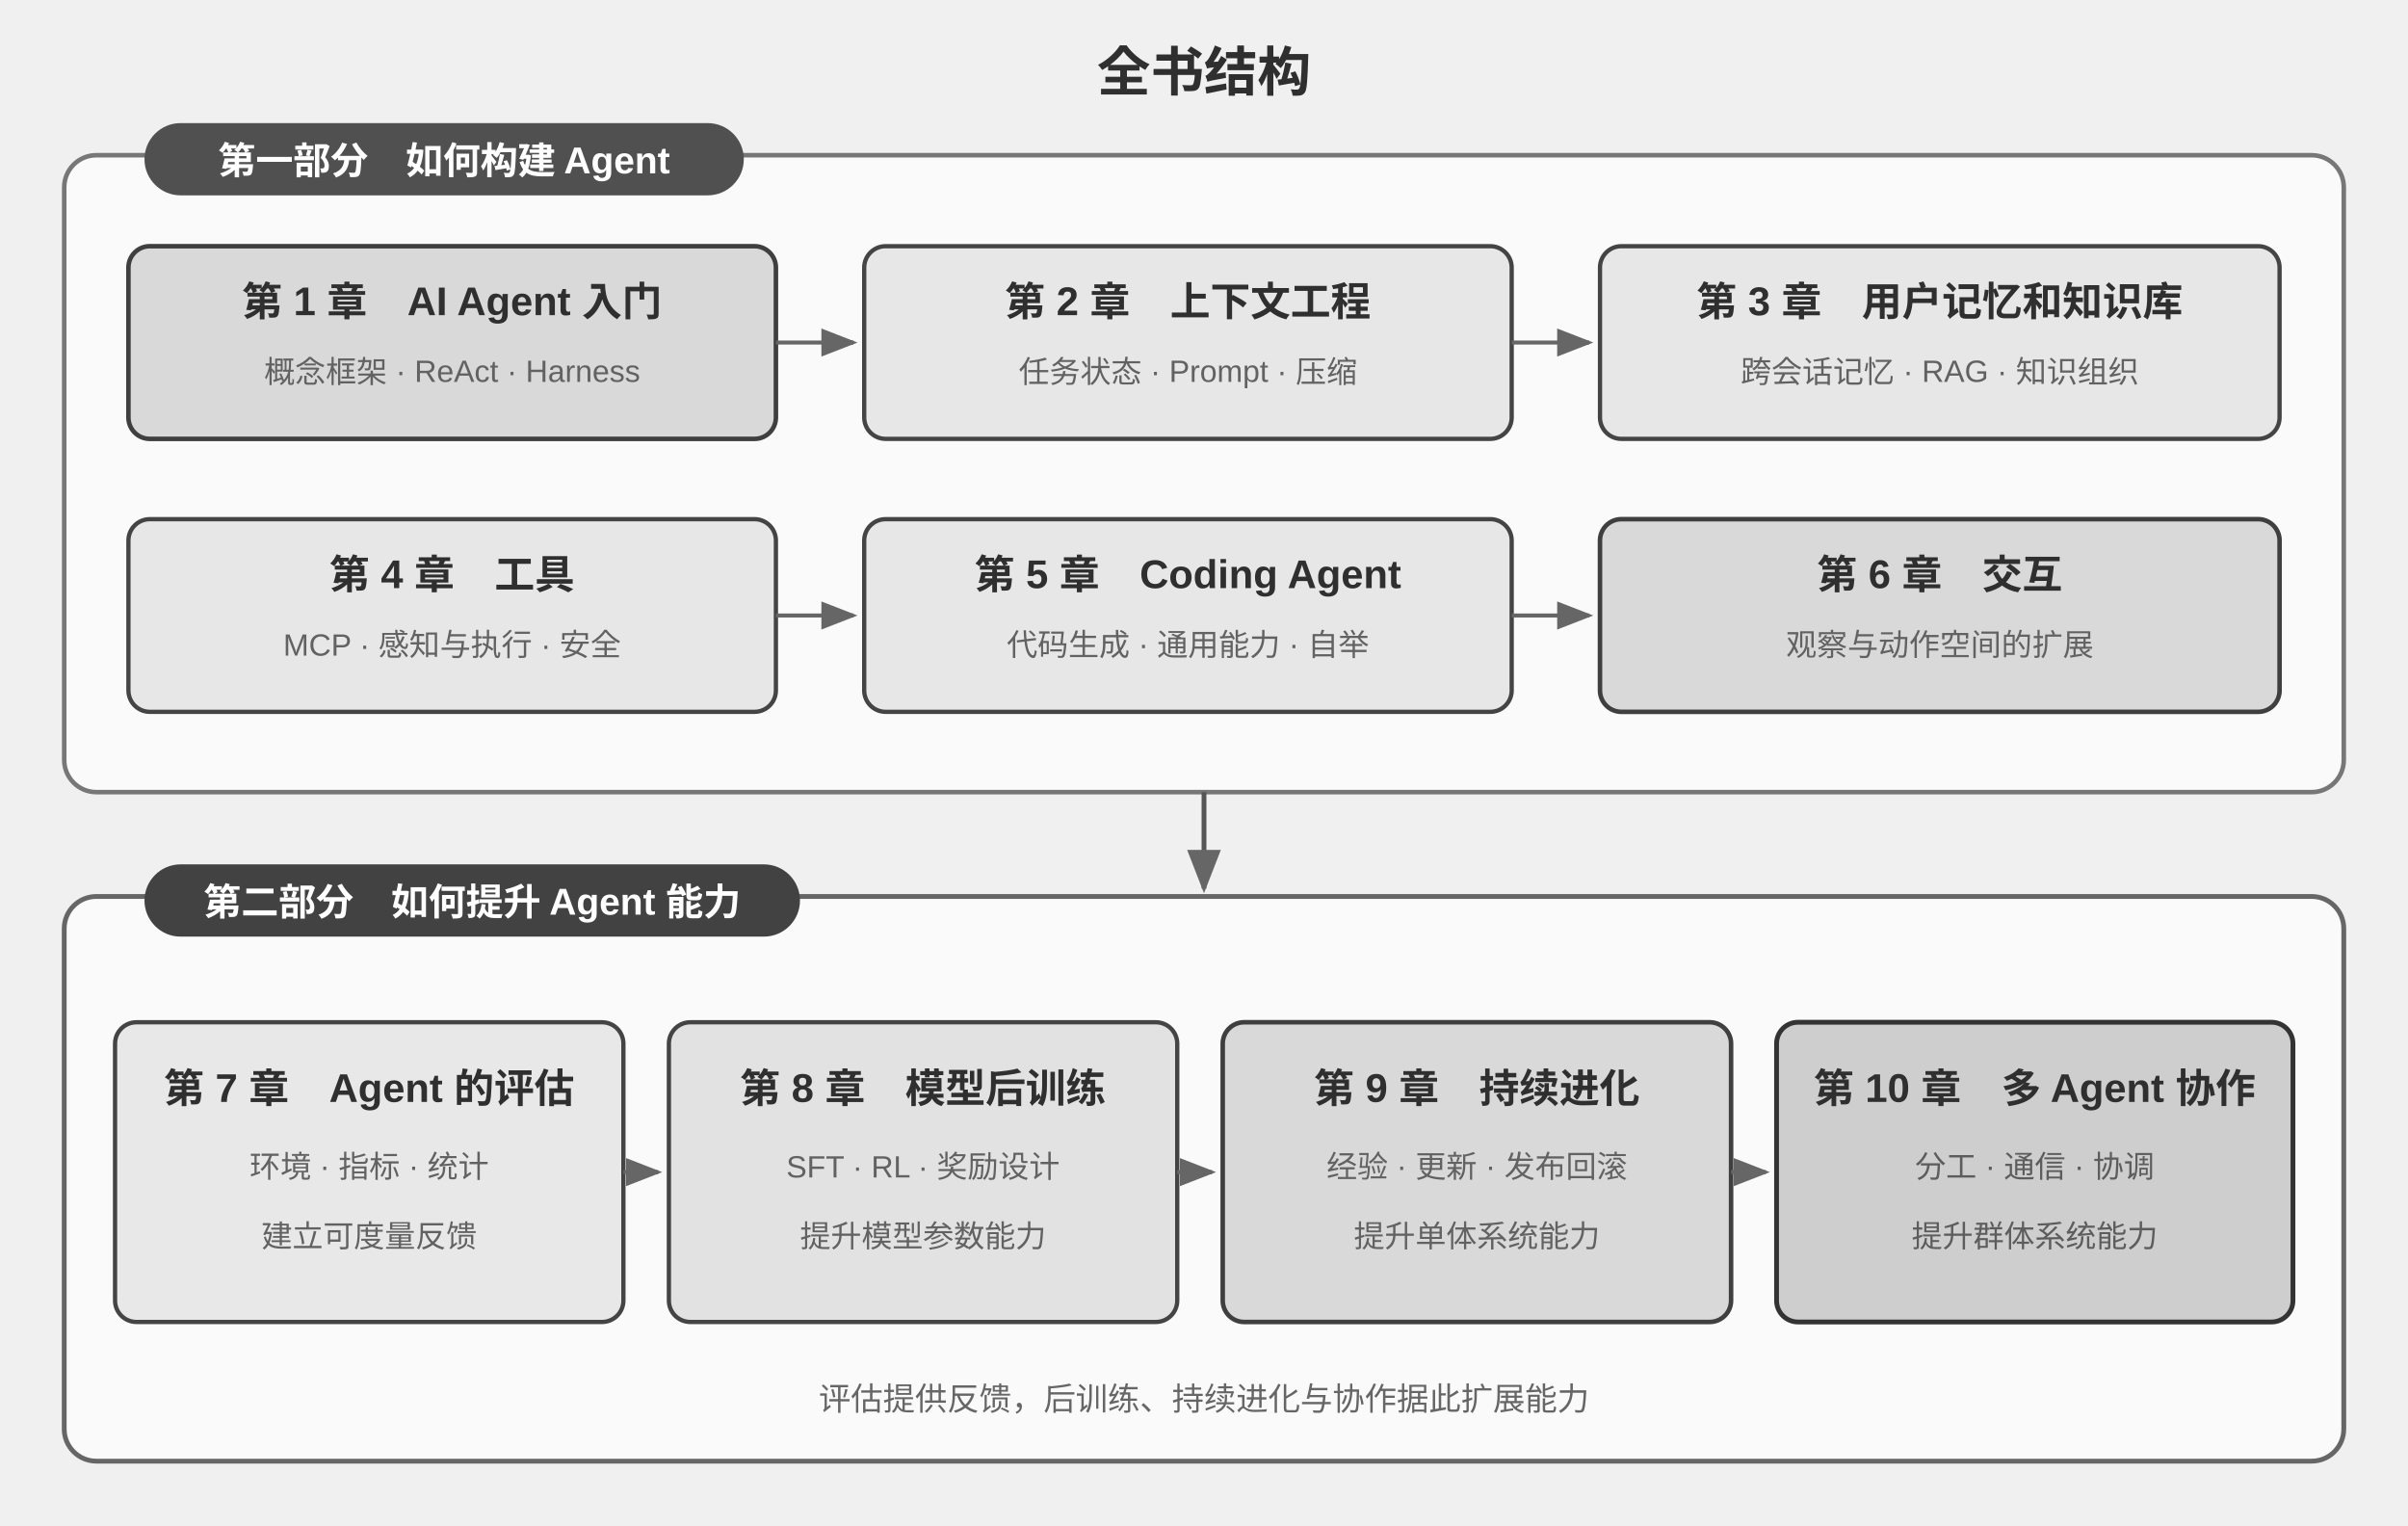
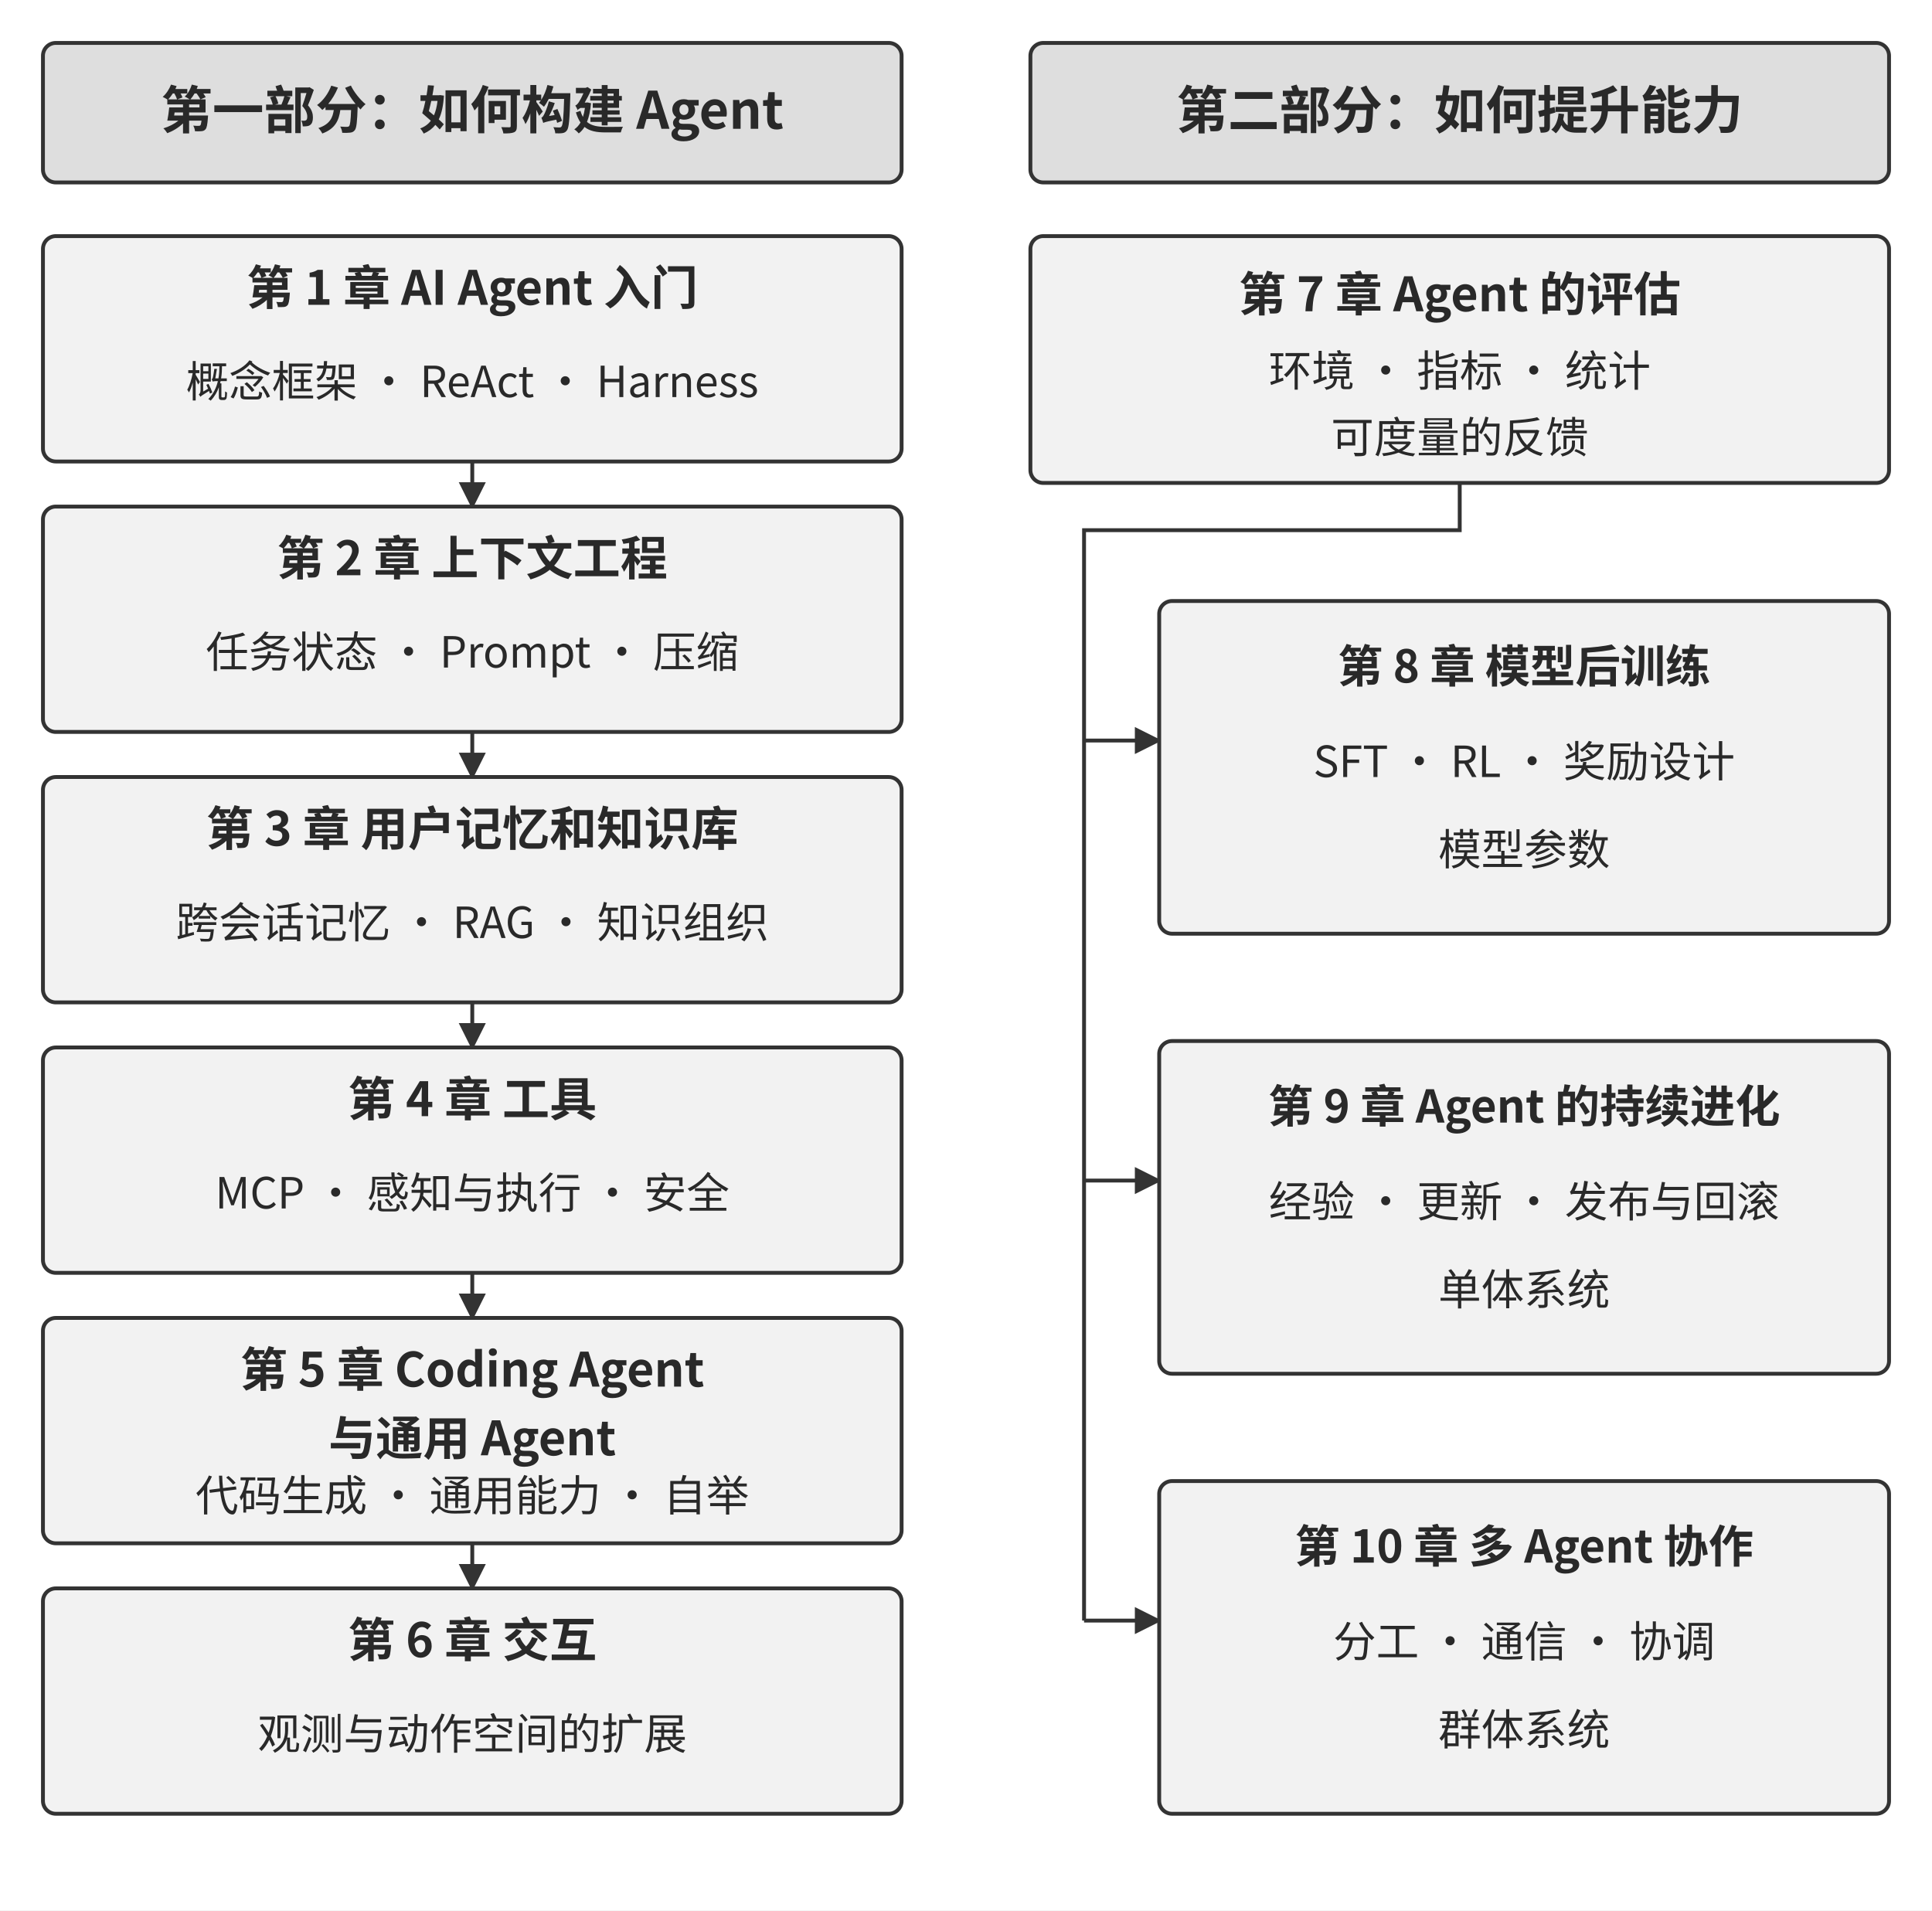
- <svg xmlns="http://www.w3.org/2000/svg" viewBox="0 0 900 570" width="900" height="570" style="background:#ffffff">
+ <svg xmlns="http://www.w3.org/2000/svg" width="150mm" height="148.33mm" viewBox="0 0 900 890" role="img" aria-labelledby="title desc">
  <defs>
-     <marker id="arrow" markerWidth="9" markerHeight="7" refX="8" refY="3.5" orient="auto">
-       <polygon points="0 0, 9 3.5, 0 7" fill="#666666" />
+     <marker id="arrow" viewBox="0 0 10 10" refX="9" refY="5" markerWidth="7" markerHeight="7" orient="auto-start-reverse">
+       <path d="M0 0 L10 5 L0 10 Z" fill="#333333" />
    </marker>
  </defs>
-   <g font-family="Arial, 'Helvetica Neue', Helvetica, 'PingFang SC', 'Microsoft YaHei', sans-serif" fill="#2f2f2f">
-     <text x="450" y="34" text-anchor="middle" font-size="20" font-weight="bold">全书结构</text>
-     <rect x="24" y="58" width="852" height="238" rx="12" fill="#fafafa" stroke="#777777" stroke-width="1.7" />
-     <rect x="54" y="46" width="224" height="27" rx="13.5" fill="#505050" />
-     <text x="166" y="65" text-anchor="middle" font-size="14" font-weight="bold" fill="#ffffff">第一部分　如何构建 Agent</text>
-     <rect x="48" y="92" width="242" height="72" rx="8" fill="#d9d9d9" stroke="#3f3f3f" stroke-width="1.7" />
-     <text x="169" y="118" text-anchor="middle" font-size="15" font-weight="bold">第 1 章　AI Agent 入门</text>
-     <text x="169" y="143" text-anchor="middle" font-size="11.5" fill="#626262">概念框架 · ReAct · Harness</text>
-     <line x1="290" y1="128" x2="319" y2="128" stroke="#666666" stroke-width="1.5" marker-end="url(#arrow)" />
-     <rect x="323" y="92" width="242" height="72" rx="8" fill="#e7e7e7" stroke="#444444" stroke-width="1.6" />
-     <text x="444" y="118" text-anchor="middle" font-size="15" font-weight="bold">第 2 章　上下文工程</text>
-     <text x="444" y="143" text-anchor="middle" font-size="11.5" fill="#626262">任务状态 · Prompt · 压缩</text>
-     <line x1="565" y1="128" x2="594" y2="128" stroke="#666666" stroke-width="1.5" marker-end="url(#arrow)" />
-     <rect x="598" y="92" width="254" height="72" rx="8" fill="#e7e7e7" stroke="#444444" stroke-width="1.6" />
-     <text x="725" y="118" text-anchor="middle" font-size="15" font-weight="bold">第 3 章　用户记忆和知识库</text>
-     <text x="725" y="143" text-anchor="middle" font-size="11.5" fill="#626262">跨会话记忆 · RAG · 知识组织</text>
-     <rect x="48" y="194" width="242" height="72" rx="8" fill="#e7e7e7" stroke="#444444" stroke-width="1.6" />
-     <text x="169" y="220" text-anchor="middle" font-size="15" font-weight="bold">第 4 章　工具</text>
-     <text x="169" y="245" text-anchor="middle" font-size="11.5" fill="#626262">MCP · 感知与执行 · 安全</text>
-     <line x1="290" y1="230" x2="319" y2="230" stroke="#666666" stroke-width="1.5" marker-end="url(#arrow)" />
-     <rect x="323" y="194" width="242" height="72" rx="8" fill="#e7e7e7" stroke="#444444" stroke-width="1.6" />
-     <text x="444" y="220" text-anchor="middle" font-size="15" font-weight="bold">第 5 章　Coding Agent</text>
-     <text x="444" y="245" text-anchor="middle" font-size="11.5" fill="#626262">代码生成 · 通用能力 · 自举</text>
-     <line x1="565" y1="230" x2="594" y2="230" stroke="#666666" stroke-width="1.5" marker-end="url(#arrow)" />
-     <rect x="598" y="194" width="254" height="72" rx="8" fill="#d9d9d9" stroke="#3f3f3f" stroke-width="1.7" />
-     <text x="725" y="220" text-anchor="middle" font-size="15" font-weight="bold">第 6 章　交互</text>
-     <text x="725" y="245" text-anchor="middle" font-size="11.5" fill="#626262">观察与动作空间的扩展</text>
-     <line x1="450" y1="296" x2="450" y2="332" stroke="#555555" stroke-width="1.8" marker-end="url(#arrow)" />
-     <rect x="24" y="335" width="852" height="211" rx="12" fill="#fafafa" stroke="#666666" stroke-width="1.8" />
-     <rect x="54" y="323" width="245" height="27" rx="13.5" fill="#424242" />
-     <text x="176.5" y="342" text-anchor="middle" font-size="14" font-weight="bold" fill="#ffffff">第二部分　如何提升 Agent 能力</text>
-     <rect x="43" y="382" width="190" height="112" rx="8" fill="#e8e8e8" stroke="#444444" stroke-width="1.6" />
-     <text x="138" y="412" text-anchor="middle" font-size="15" font-weight="bold">第 7 章　Agent 的评估</text>
-     <text x="138" y="440" text-anchor="middle" font-size="11.5" fill="#626262">环境 · 指标 · 统计</text>
-     <text x="138" y="466" text-anchor="middle" font-size="11.5" fill="#626262">建立可度量反馈</text>
-     <line x1="233" y1="438" x2="246" y2="438" stroke="#666666" stroke-width="1.5" marker-end="url(#arrow)" />
-     <rect x="250" y="382" width="190" height="112" rx="8" fill="#e2e2e2" stroke="#444444" stroke-width="1.6" />
-     <text x="345" y="412" text-anchor="middle" font-size="15" font-weight="bold">第 8 章　模型后训练</text>
-     <text x="345" y="440" text-anchor="middle" font-size="11.5" fill="#626262">SFT · RL · 奖励设计</text>
-     <text x="345" y="466" text-anchor="middle" font-size="11.5" fill="#626262">提升模型参数能力</text>
-     <line x1="440" y1="438" x2="453" y2="438" stroke="#666666" stroke-width="1.5" marker-end="url(#arrow)" />
-     <rect x="457" y="382" width="190" height="112" rx="8" fill="#d9d9d9" stroke="#3f3f3f" stroke-width="1.7" />
-     <text x="552" y="412" text-anchor="middle" font-size="15" font-weight="bold">第 9 章　持续进化</text>
-     <text x="552" y="440" text-anchor="middle" font-size="11.5" fill="#626262">经验 · 更新 · 发布回滚</text>
-     <text x="552" y="466" text-anchor="middle" font-size="11.5" fill="#626262">提升单体系统能力</text>
-     <line x1="647" y1="438" x2="660" y2="438" stroke="#666666" stroke-width="1.5" marker-end="url(#arrow)" />
-     <rect x="664" y="382" width="193" height="112" rx="8" fill="#cecece" stroke="#333333" stroke-width="1.8" />
-     <text x="760.5" y="412" text-anchor="middle" font-size="15" font-weight="bold">第 10 章　多 Agent 协作</text>
-     <text x="760.5" y="440" text-anchor="middle" font-size="11.5" fill="#5d5d5d">分工 · 通信 · 协调</text>
-     <text x="760.5" y="466" text-anchor="middle" font-size="11.5" fill="#5d5d5d">提升群体系统能力</text>
-     <text x="450" y="527" text-anchor="middle" font-size="12" fill="#666666">评估提供反馈，后训练、持续进化与协作据此扩展能力</text>
-   </g>
+   <rect width="900" height="890" fill="#ffffff" />
+   <rect x="20" y="20" width="400" height="65" rx="6" fill="#dedede" stroke="#333333" stroke-width="1.8" />
+   <text x="220" y="60" text-anchor="middle" font-family="Noto Sans CJK SC,Source Han Sans CN,Microsoft YaHei,sans-serif" font-size="24" font-weight="700" fill="#292929">第一部分：如何构建 Agent</text>
+   <rect x="480" y="20" width="400" height="65" rx="6" fill="#dedede" stroke="#333333" stroke-width="1.8" />
+   <text x="680" y="60" text-anchor="middle" font-family="Noto Sans CJK SC,Source Han Sans CN,Microsoft YaHei,sans-serif" font-size="24" font-weight="700" fill="#292929">第二部分：如何提升能力</text>
+   <rect x="20" y="110" width="400" height="105" rx="6" fill="#f2f2f2" stroke="#333333" stroke-width="1.8" />
+   <text x="220" y="142" text-anchor="middle" font-family="Noto Sans CJK SC,Source Han Sans CN,Microsoft YaHei,sans-serif" font-size="22" font-weight="700" fill="#292929">第 1 章 AI Agent 入门</text>
+   <text x="220" y="185" text-anchor="middle" font-family="Noto Sans CJK SC,Source Han Sans CN,Microsoft YaHei,sans-serif" font-size="20" font-weight="400" fill="#292929">概念框架 · ReAct · Harness</text>
+   <path d="M 220 215 L 220 236" fill="none" stroke="#333333" stroke-width="1.8" marker-end="url(#arrow)" />
+   <rect x="20" y="236" width="400" height="105" rx="6" fill="#f2f2f2" stroke="#333333" stroke-width="1.8" />
+   <text x="220" y="268" text-anchor="middle" font-family="Noto Sans CJK SC,Source Han Sans CN,Microsoft YaHei,sans-serif" font-size="22" font-weight="700" fill="#292929">第 2 章 上下文工程</text>
+   <text x="220" y="311" text-anchor="middle" font-family="Noto Sans CJK SC,Source Han Sans CN,Microsoft YaHei,sans-serif" font-size="20" font-weight="400" fill="#292929">任务状态 · Prompt · 压缩</text>
+   <path d="M 220 341 L 220 362" fill="none" stroke="#333333" stroke-width="1.8" marker-end="url(#arrow)" />
+   <rect x="20" y="362" width="400" height="105" rx="6" fill="#f2f2f2" stroke="#333333" stroke-width="1.8" />
+   <text x="220" y="394" text-anchor="middle" font-family="Noto Sans CJK SC,Source Han Sans CN,Microsoft YaHei,sans-serif" font-size="22" font-weight="700" fill="#292929">第 3 章 用户记忆和知识库</text>
+   <text x="220" y="437" text-anchor="middle" font-family="Noto Sans CJK SC,Source Han Sans CN,Microsoft YaHei,sans-serif" font-size="20" font-weight="400" fill="#292929">跨会话记忆 · RAG · 知识组织</text>
+   <path d="M 220 467 L 220 488" fill="none" stroke="#333333" stroke-width="1.8" marker-end="url(#arrow)" />
+   <rect x="20" y="488" width="400" height="105" rx="6" fill="#f2f2f2" stroke="#333333" stroke-width="1.8" />
+   <text x="220" y="520" text-anchor="middle" font-family="Noto Sans CJK SC,Source Han Sans CN,Microsoft YaHei,sans-serif" font-size="22" font-weight="700" fill="#292929">第 4 章 工具</text>
+   <text x="220" y="563" text-anchor="middle" font-family="Noto Sans CJK SC,Source Han Sans CN,Microsoft YaHei,sans-serif" font-size="20" font-weight="400" fill="#292929">MCP · 感知与执行 · 安全</text>
+   <path d="M 220 593 L 220 614" fill="none" stroke="#333333" stroke-width="1.8" marker-end="url(#arrow)" />
+   <rect x="20" y="614" width="400" height="105" rx="6" fill="#f2f2f2" stroke="#333333" stroke-width="1.8" />
+   <text x="220" y="646" text-anchor="middle" font-family="Noto Sans CJK SC,Source Han Sans CN,Microsoft YaHei,sans-serif" font-size="22" font-weight="700" fill="#292929">第 5 章 Coding Agent</text>
+   <text x="220" y="678" text-anchor="middle" font-family="Noto Sans CJK SC,Source Han Sans CN,Microsoft YaHei,sans-serif" font-size="22" font-weight="700" fill="#292929">与通用 Agent</text>
+   <text x="220" y="704" text-anchor="middle" font-family="Noto Sans CJK SC,Source Han Sans CN,Microsoft YaHei,sans-serif" font-size="20" font-weight="400" fill="#292929">代码生成 · 通用能力 · 自举</text>
+   <path d="M 220 719 L 220 740" fill="none" stroke="#333333" stroke-width="1.8" marker-end="url(#arrow)" />
+   <rect x="20" y="740" width="400" height="105" rx="6" fill="#f2f2f2" stroke="#333333" stroke-width="1.8" />
+   <text x="220" y="772" text-anchor="middle" font-family="Noto Sans CJK SC,Source Han Sans CN,Microsoft YaHei,sans-serif" font-size="22" font-weight="700" fill="#292929">第 6 章 交互</text>
+   <text x="220" y="815" text-anchor="middle" font-family="Noto Sans CJK SC,Source Han Sans CN,Microsoft YaHei,sans-serif" font-size="20" font-weight="400" fill="#292929">观测与动作空间的扩展</text>
+   <rect x="480" y="110" width="400" height="115" rx="6" fill="#f2f2f2" stroke="#333333" stroke-width="1.8" />
+   <text x="680" y="145" text-anchor="middle" font-family="Noto Sans CJK SC,Source Han Sans CN,Microsoft YaHei,sans-serif" font-size="22" font-weight="700" fill="#292929">第 7 章 Agent 的评估</text>
+   <text x="680" y="180" text-anchor="middle" font-family="Noto Sans CJK SC,Source Han Sans CN,Microsoft YaHei,sans-serif" font-size="20" font-weight="400" fill="#292929">环境 · 指标 · 统计</text>
+   <text x="680" y="211" text-anchor="middle" font-family="Noto Sans CJK SC,Source Han Sans CN,Microsoft YaHei,sans-serif" font-size="20" font-weight="400" fill="#292929">可度量的反馈</text>
+   <path d="M 680 225 L 680 247 L 505 247 L 505 755" fill="none" stroke="#333333" stroke-width="1.8" />
+   <path d="M 505 345 L 540 345" fill="none" stroke="#333333" stroke-width="1.8" marker-end="url(#arrow)" />
+   <rect x="540" y="280" width="340" height="155" rx="6" fill="#f2f2f2" stroke="#333333" stroke-width="1.8" />
+   <text x="710" y="318" text-anchor="middle" font-family="Noto Sans CJK SC,Source Han Sans CN,Microsoft YaHei,sans-serif" font-size="21" font-weight="700" fill="#292929">第 8 章 模型后训练</text>
+   <text x="710" y="362" text-anchor="middle" font-family="Noto Sans CJK SC,Source Han Sans CN,Microsoft YaHei,sans-serif" font-size="20" font-weight="400" fill="#292929">SFT · RL · 奖励设计</text>
+   <text x="710" y="403" text-anchor="middle" font-family="Noto Sans CJK SC,Source Han Sans CN,Microsoft YaHei,sans-serif" font-size="20" font-weight="400" fill="#292929">模型参数</text>
+   <path d="M 505 550 L 540 550" fill="none" stroke="#333333" stroke-width="1.8" marker-end="url(#arrow)" />
+   <rect x="540" y="485" width="340" height="155" rx="6" fill="#f2f2f2" stroke="#333333" stroke-width="1.8" />
+   <text x="710" y="523" text-anchor="middle" font-family="Noto Sans CJK SC,Source Han Sans CN,Microsoft YaHei,sans-serif" font-size="21" font-weight="700" fill="#292929">第 9 章 Agent 的持续进化</text>
+   <text x="710" y="567" text-anchor="middle" font-family="Noto Sans CJK SC,Source Han Sans CN,Microsoft YaHei,sans-serif" font-size="20" font-weight="400" fill="#292929">经验 · 更新 · 发布与回滚</text>
+   <text x="710" y="608" text-anchor="middle" font-family="Noto Sans CJK SC,Source Han Sans CN,Microsoft YaHei,sans-serif" font-size="20" font-weight="400" fill="#292929">单体系统</text>
+   <path d="M 505 755 L 540 755" fill="none" stroke="#333333" stroke-width="1.8" marker-end="url(#arrow)" />
+   <rect x="540" y="690" width="340" height="155" rx="6" fill="#f2f2f2" stroke="#333333" stroke-width="1.8" />
+   <text x="710" y="728" text-anchor="middle" font-family="Noto Sans CJK SC,Source Han Sans CN,Microsoft YaHei,sans-serif" font-size="21" font-weight="700" fill="#292929">第 10 章 多 Agent 协作</text>
+   <text x="710" y="772" text-anchor="middle" font-family="Noto Sans CJK SC,Source Han Sans CN,Microsoft YaHei,sans-serif" font-size="20" font-weight="400" fill="#292929">分工 · 通信 · 协调</text>
+   <text x="710" y="813" text-anchor="middle" font-family="Noto Sans CJK SC,Source Han Sans CN,Microsoft YaHei,sans-serif" font-size="20" font-weight="400" fill="#292929">群体系统</text>
</svg>
